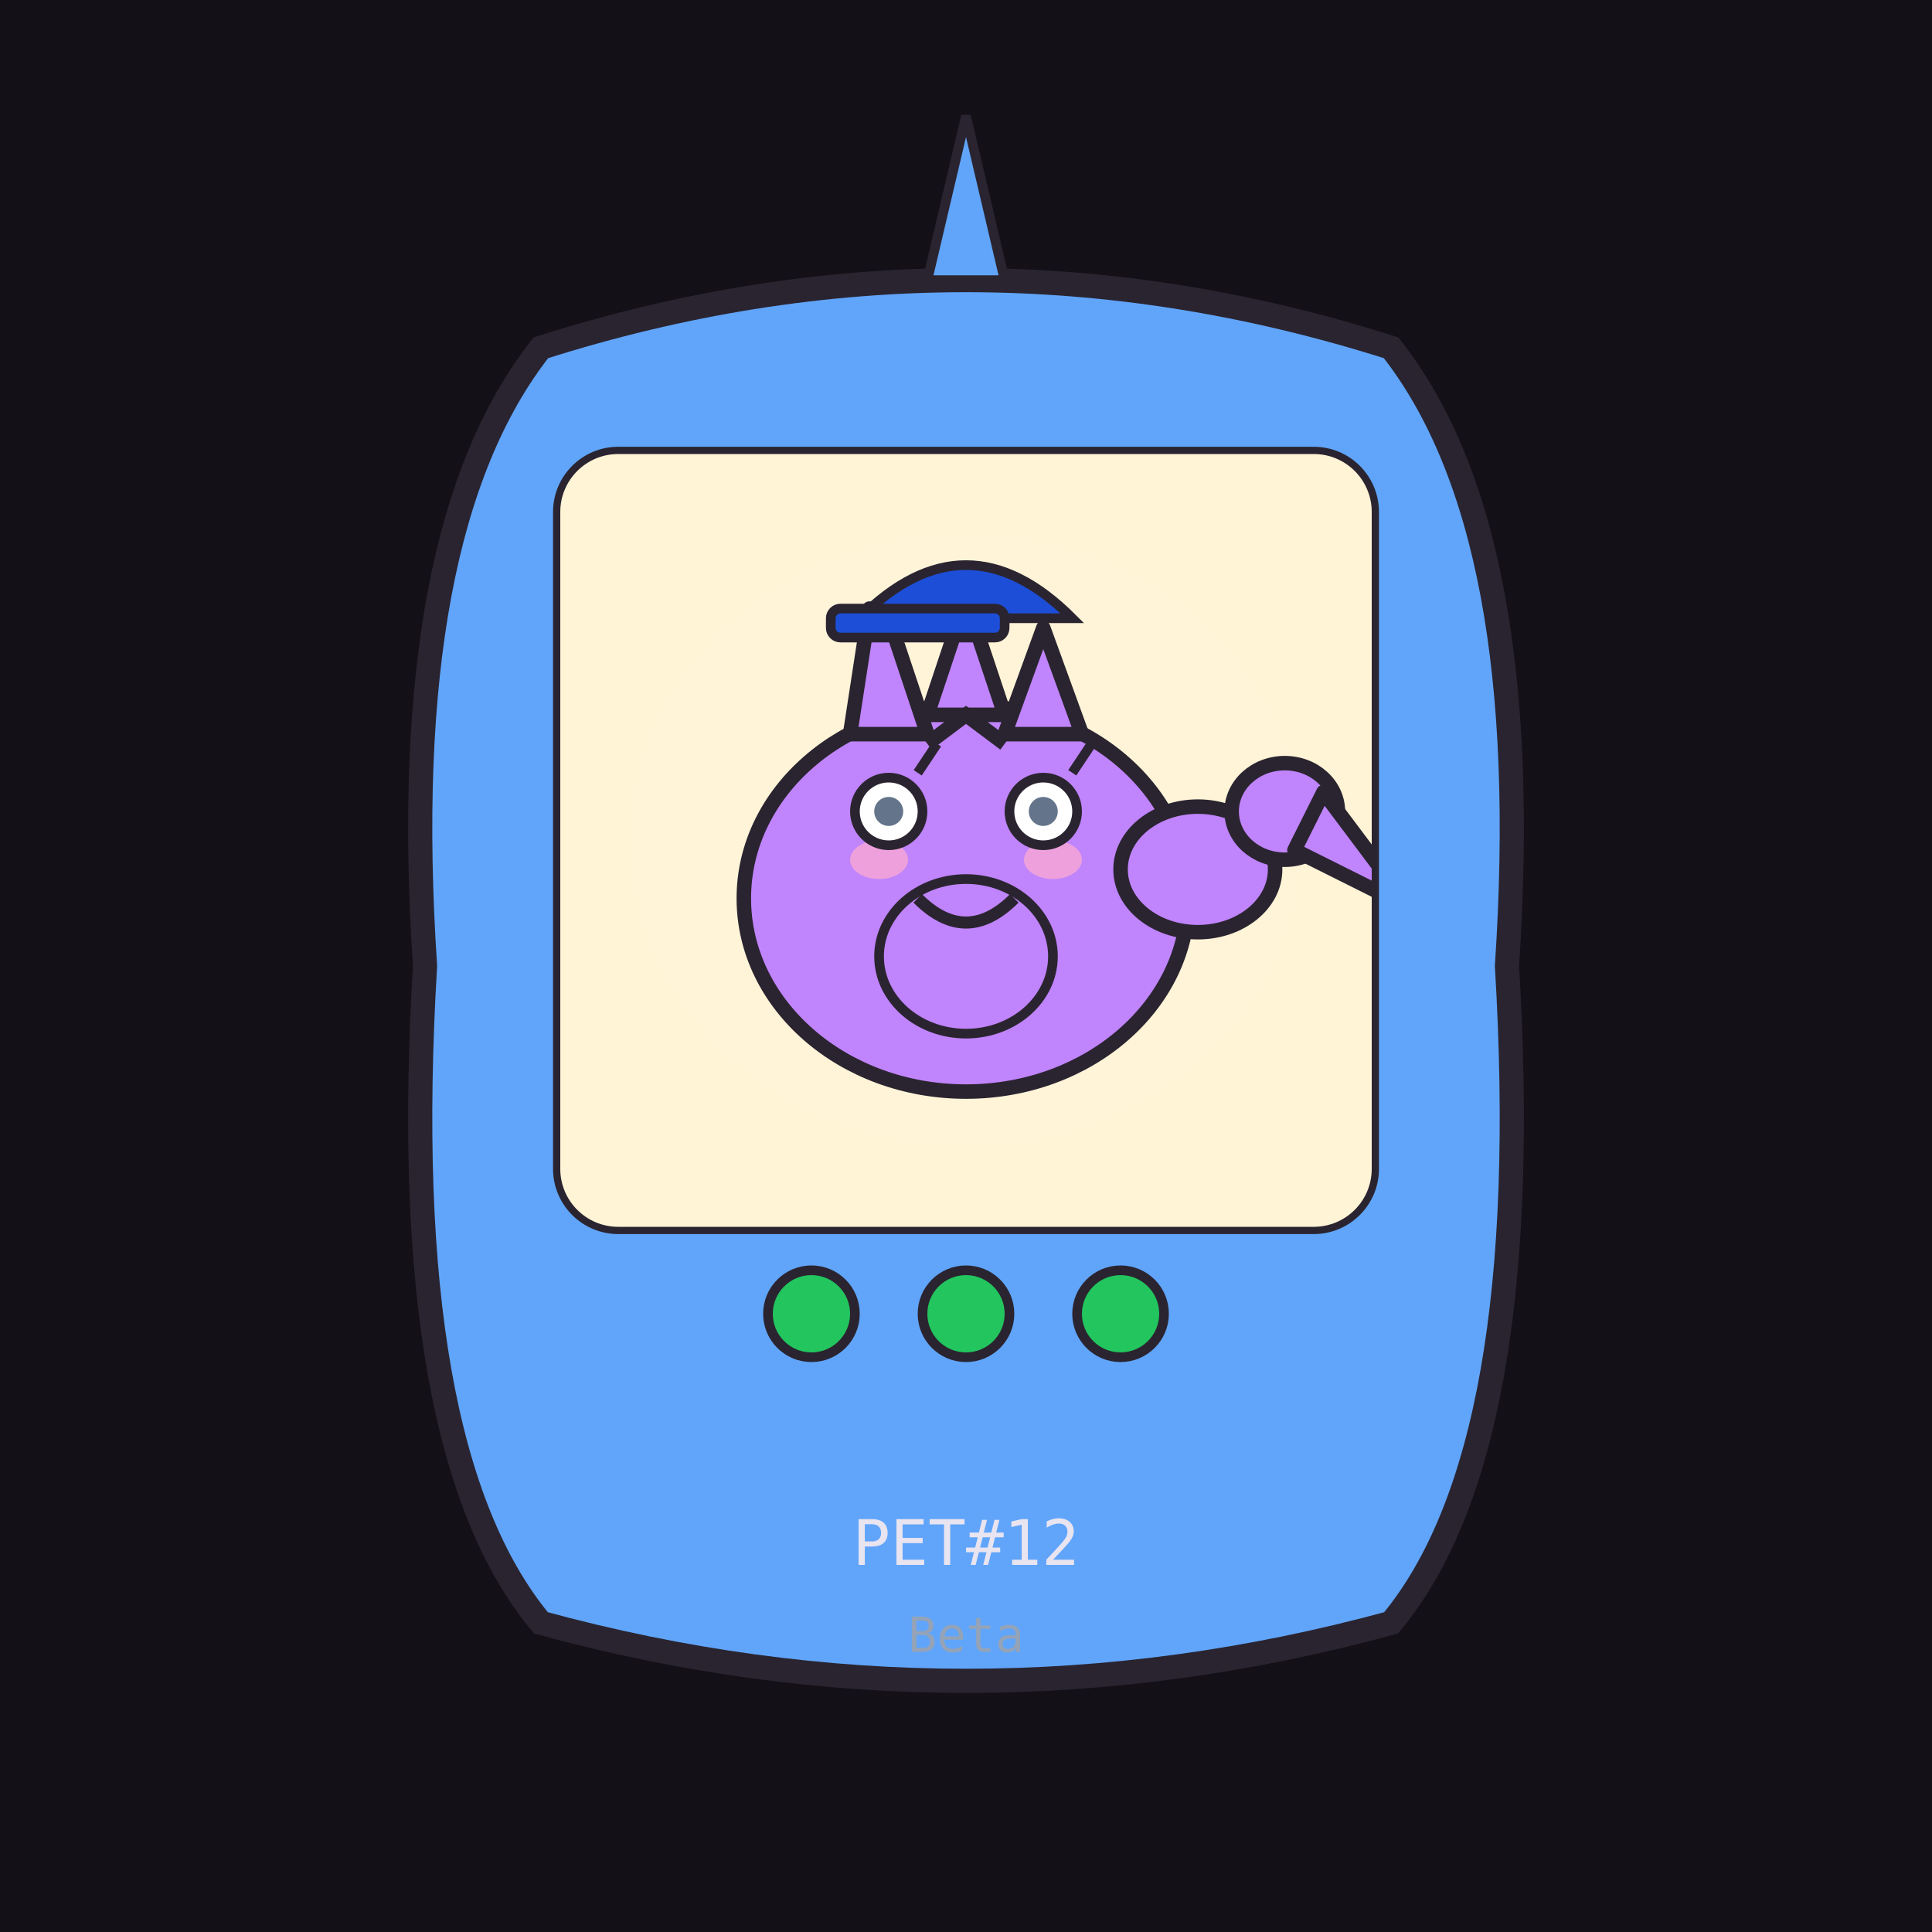
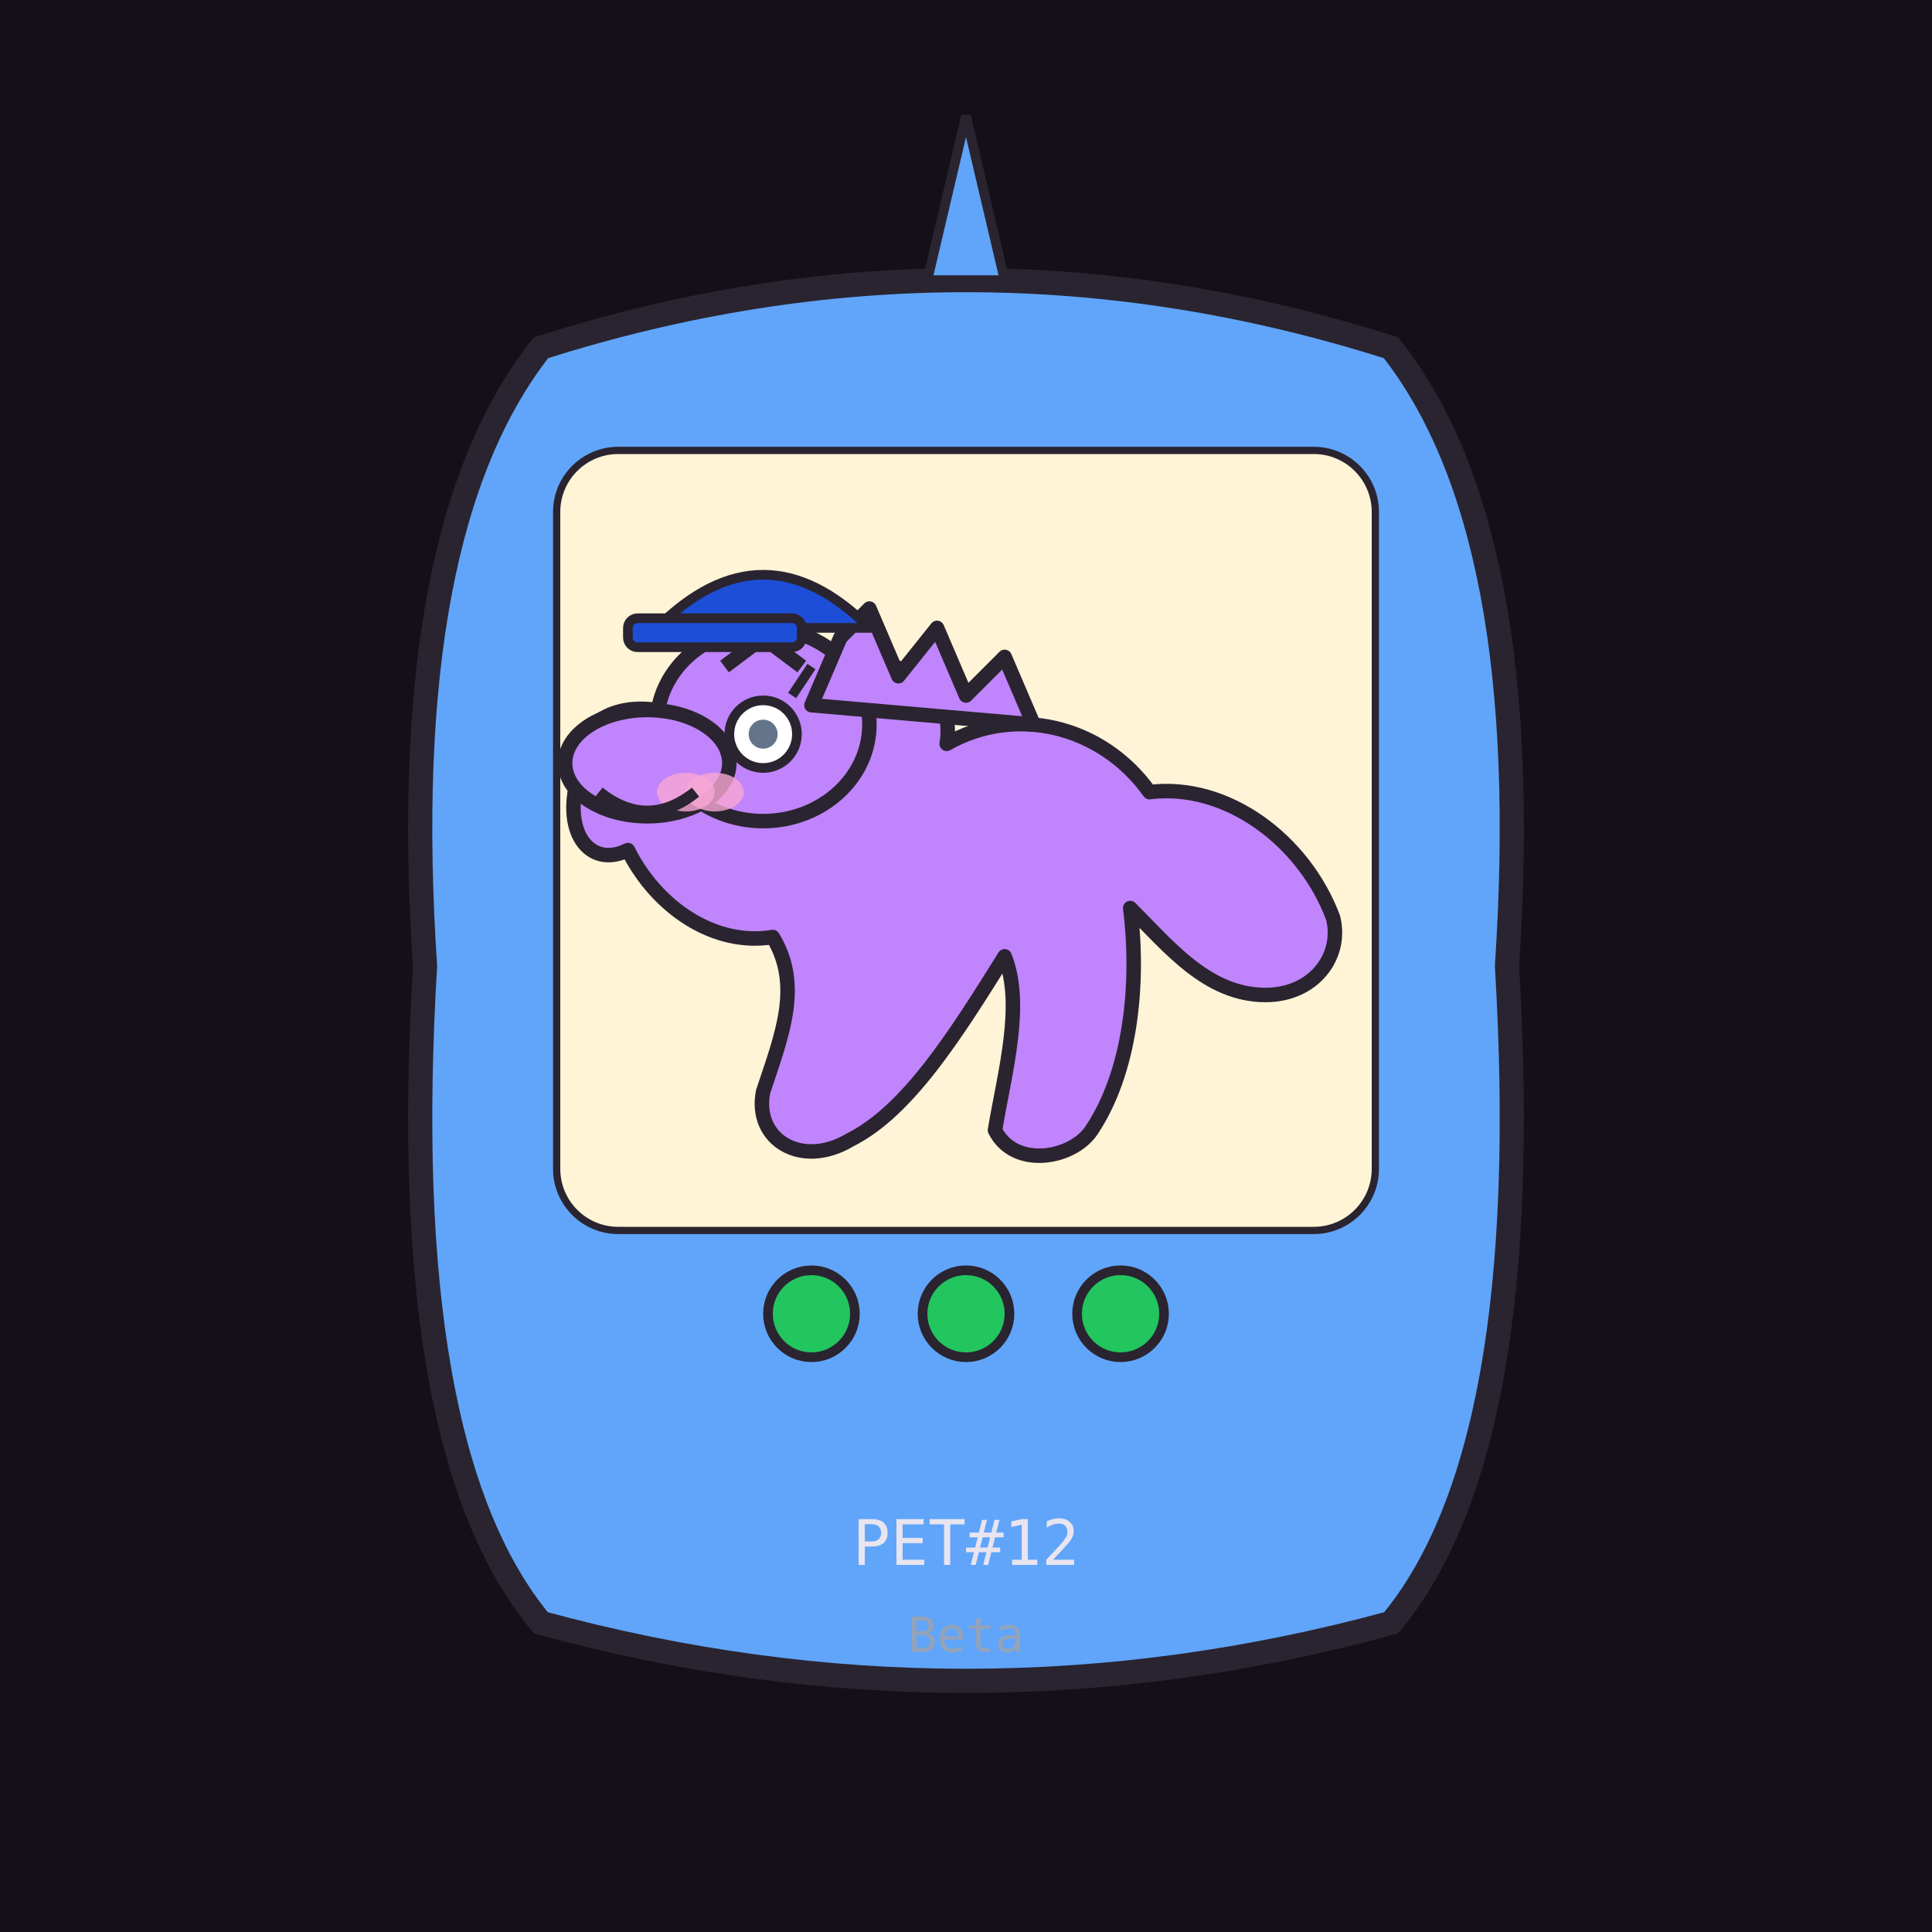
<svg xmlns="http://www.w3.org/2000/svg" viewBox="0 0 400 400">
  <defs>
    <clipPath id="scr">
      <rect x="116" y="94" width="168" height="160" rx="12" />
    </clipPath>
  </defs>
  <rect width="400" height="400" fill="#141018" />
  <path fill="#60a5fa" stroke="#2a2430" stroke-width="5" d="M112 72 Q200 44 288 72 Q318 110 312 200 Q318 300 288 336 Q200 360 112 336 Q82 300 88 200 Q82 110 112 72 Z" />
  <polygon points="200,24 208,58 192,58" fill="#60a5fa" stroke="#2a2430" stroke-width="2" />
  <rect x="116" y="94" width="168" height="160" rx="12" fill="#0c0a10" stroke="#2a2430" stroke-width="3" />
  <circle cx="168" cy="272" r="9" fill="#22c55e" stroke="#2a2430" stroke-width="2" />
  <circle cx="200" cy="272" r="9" fill="#22c55e" stroke="#2a2430" stroke-width="2" />
  <circle cx="232" cy="272" r="9" fill="#22c55e" stroke="#2a2430" stroke-width="2" />
  <text x="200" y="324" text-anchor="middle" fill="#e8e4f0" font-size="13" font-family="monospace">PET#12</text>
  <text x="200" y="342" text-anchor="middle" fill="#94a3b8" font-size="10" font-family="monospace">Beta</text>
  <g clip-path="url(#scr)">
    <g>
      <rect x="116" y="94" width="168" height="160" fill="#fff4d6" />
      <ellipse cx="200" cy="174" rx="70" ry="64" fill="#fff" fill-opacity=".04">
        <animate attributeName="fill-opacity" values=".04;.12;.04" dur="2.8s" repeatCount="indefinite" />
      </ellipse>
      <g data-dino="1">
-         <ellipse data-dino-body="1" data-dino-head="1" cx="200" cy="186" rx="46" ry="40" fill="#c084fc" stroke="#2a2430" stroke-width="3" stroke-linejoin="round" />
-         <polygon data-ridge="1" points="176,152 180,126 184,128 192,152" fill="#c084fc" stroke="#2a2430" stroke-width="3" stroke-linejoin="round" />
-         <polygon points="192,148 200,124 208,148" fill="#c084fc" stroke="#2a2430" stroke-width="3" stroke-linejoin="round" />
-         <polygon points="208,152 216,130 224,152" fill="#c084fc" stroke="#2a2430" stroke-width="3" stroke-linejoin="round" />
-         <ellipse data-snout="1" cx="200" cy="204" rx="14" ry="8" fill="#c084fc" stroke="#2a2430" stroke-width="3" stroke-linejoin="round" />
-         <ellipse data-tail="1" cx="248" cy="180" rx="16" ry="13" fill="#c084fc" stroke="#2a2430" stroke-width="3" stroke-linejoin="round" />
-         <ellipse cx="266" cy="168" rx="11" ry="10" fill="#c084fc" stroke="#2a2430" stroke-width="3" stroke-linejoin="round" />
-         <polygon points="274,164 292,188 268,176" fill="#c084fc" stroke="#2a2430" stroke-width="3" stroke-linejoin="round" />
-         <circle cx="186" cy="196" r="3" fill="#000" />
-         <circle cx="210" cy="202" r="3" fill="#000" />
-         <circle cx="198" cy="210" r="3" fill="#000" />
+         <path data-dino-body="1" data-tail="1" d="M120 160 C118 150 128 144 140 148 C148 134 164 128 176 140 C186 134 198 142 196 154 C210 146 228 150 238 164 C254 162 270 174 276 190 C278 198 272 206 262 206 C250 206 242 196 234 188 C236 204 234 222 226 234 C222 240 210 242 206 234 C208 222 212 208 208 198 C198 214 188 230 176 236 C166 242 156 236 158 226 C162 214 166 204 160 194 C148 196 136 188 130 176 C122 180 116 172 120 160 Z" fill="#c084fc" stroke="#2a2430" stroke-width="3" stroke-linejoin="round" />
+         <ellipse data-dino-head="1" cx="158" cy="150" rx="22" ry="20" fill="#c084fc" stroke="#2a2430" stroke-width="3" stroke-linejoin="round" />
+         <ellipse cx="134" cy="158" rx="17" ry="11" fill="#c084fc" stroke="#2a2430" stroke-width="3" stroke-linejoin="round" />
+         <polygon data-ridge="1" points="168,146 174,132 180,126 186,140 194,130 200,144 208,136 214,150" fill="#c084fc" stroke="#2a2430" stroke-width="3" stroke-linejoin="round" />
      </g>
-       <ellipse data-belly="1" cx="200" cy="198" rx="18" ry="16" fill="#c084fc" stroke="#2a2430" stroke-width="2" />
-       <g data-face="1" data-sp="2" data-cx="200" data-ey="168" data-gap="16">
-         <ellipse cx="182" cy="178" rx="6" ry="4" fill="#f9a8d4" opacity=".8" />
-         <ellipse cx="218" cy="178" rx="6" ry="4" fill="#f9a8d4" opacity=".8" />
-         <path d="M192 154 L200 148 L208 154" fill="none" stroke="#2a2430" stroke-width="3" />
+       <g data-face="1" data-sp="2" data-cx="158" data-ey="152" data-gap="8">
+         <ellipse cx="142" cy="164" rx="6" ry="4" fill="#f9a8d4" opacity=".8" />
+         <ellipse cx="148" cy="164" rx="6" ry="4" fill="#f9a8d4" opacity=".8" />
+         <path d="M150 138 L158 132 L166 138" fill="none" stroke="#2a2430" stroke-width="3" />
        <g data-eyes="3" data-kind="3">
-           <circle cx="184" cy="168" data-dino-eye="1" r="7" fill="#fff" stroke="#2a2430" stroke-width="2" />
-           <path d="M190 160 L194 154" stroke="#2a2430" stroke-width="2" />
-           <circle cx="184" cy="168" r="3" fill="#64748b">
-             <animate attributeName="opacity" values="1;1;1;.2;1" dur="3.2s" repeatCount="indefinite" />
-           </circle>
-           <circle cx="216" cy="168" data-dino-eye="1" r="7" fill="#fff" stroke="#2a2430" stroke-width="2" />
-           <path d="M222 160 L226 154" stroke="#2a2430" stroke-width="2" />
-           <circle cx="216" cy="168" r="3" fill="#64748b">
+           <circle cx="158" cy="152" data-dino-eye="1" r="7" fill="#fff" stroke="#2a2430" stroke-width="2" />
+           <path d="M164 144 L168 138" stroke="#2a2430" stroke-width="2" />
+           <circle cx="158" cy="152" r="3" fill="#64748b">
            <animate attributeName="opacity" values="1;1;1;.2;1" dur="3.2s" repeatCount="indefinite" />
          </circle>
        </g>
-         <path d="M190 186 Q200 196 210 186" fill="none" stroke="#2a2430" stroke-width="2.5" />
+         <path data-snout="1" d="M124 164 Q134 172 144 164" fill="none" stroke="#2a2430" stroke-width="2.4" />
      </g>
      <g data-acc="2" fill="#1d4ed8" stroke="#2a2430" stroke-width="2">
-         <path d="M178 128 Q200 106 222 128 Z" />
-         <rect x="172" y="126" width="36" height="6" rx="2" />
+         <path d="M136 130 Q158 108 180 130 Z" />
+         <rect x="130" y="128" width="36" height="6" rx="2" />
      </g>
      <animateTransform attributeName="transform" type="translate" values="0 0;1 -1;-1 1;0 0" dur="14s" repeatCount="indefinite" />
    </g>
  </g>
</svg>
